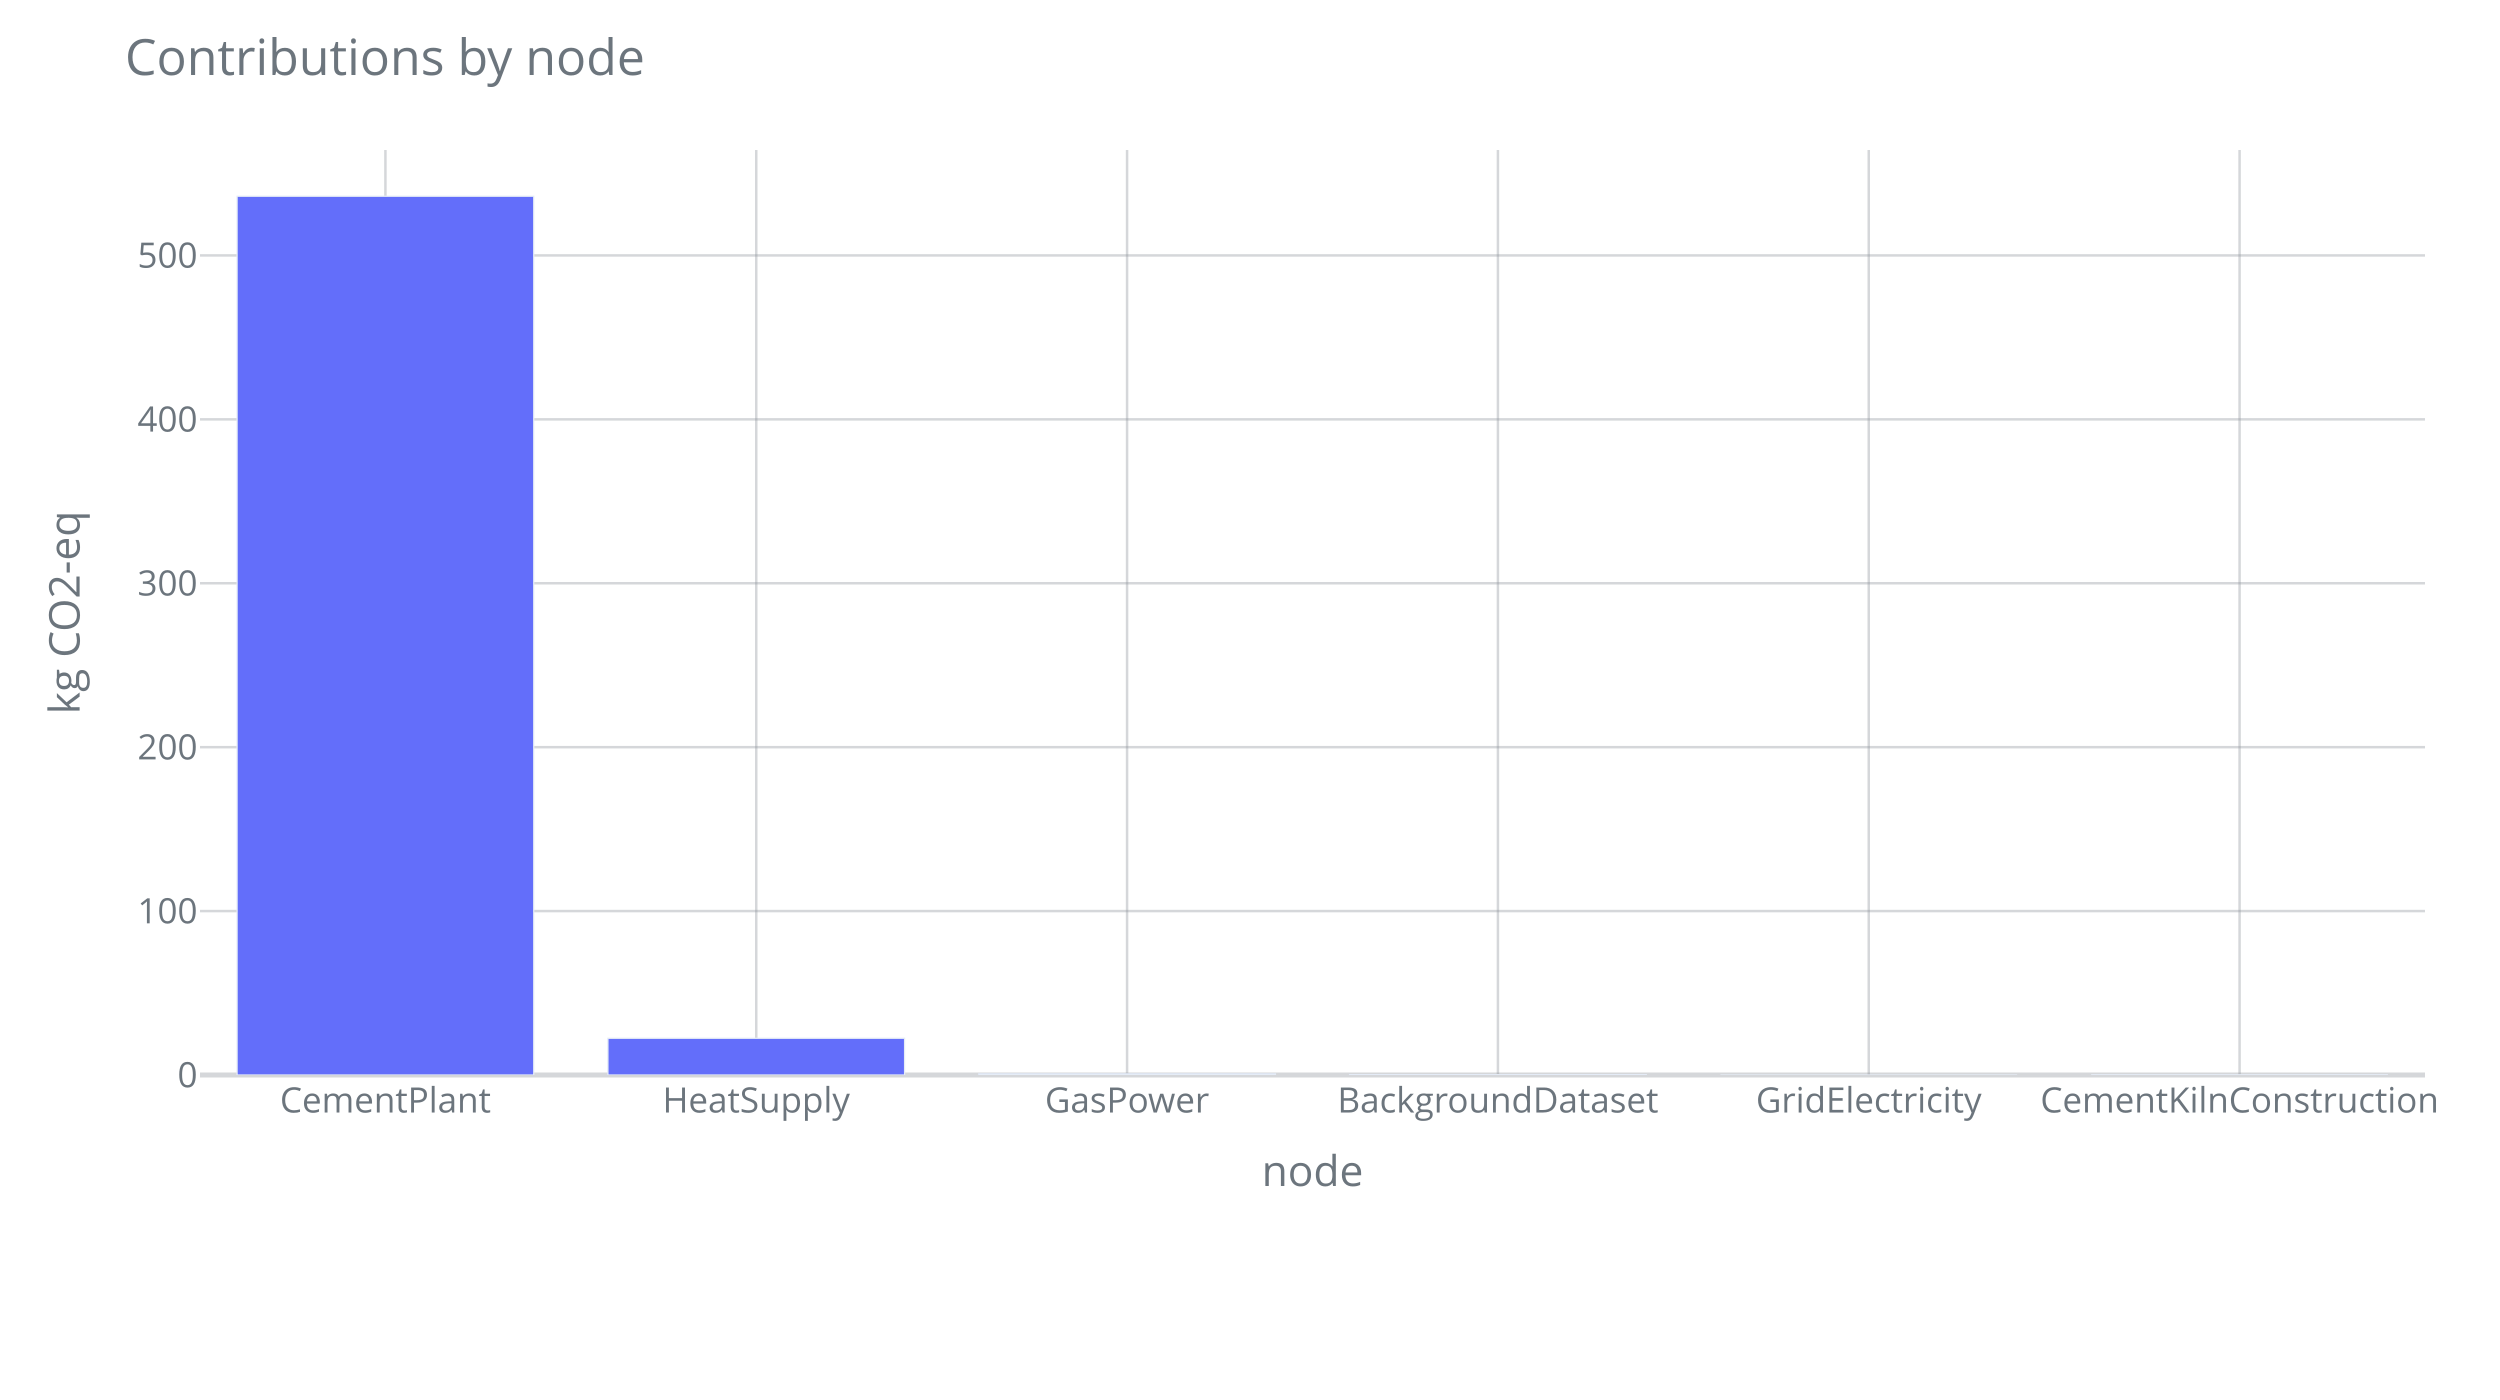
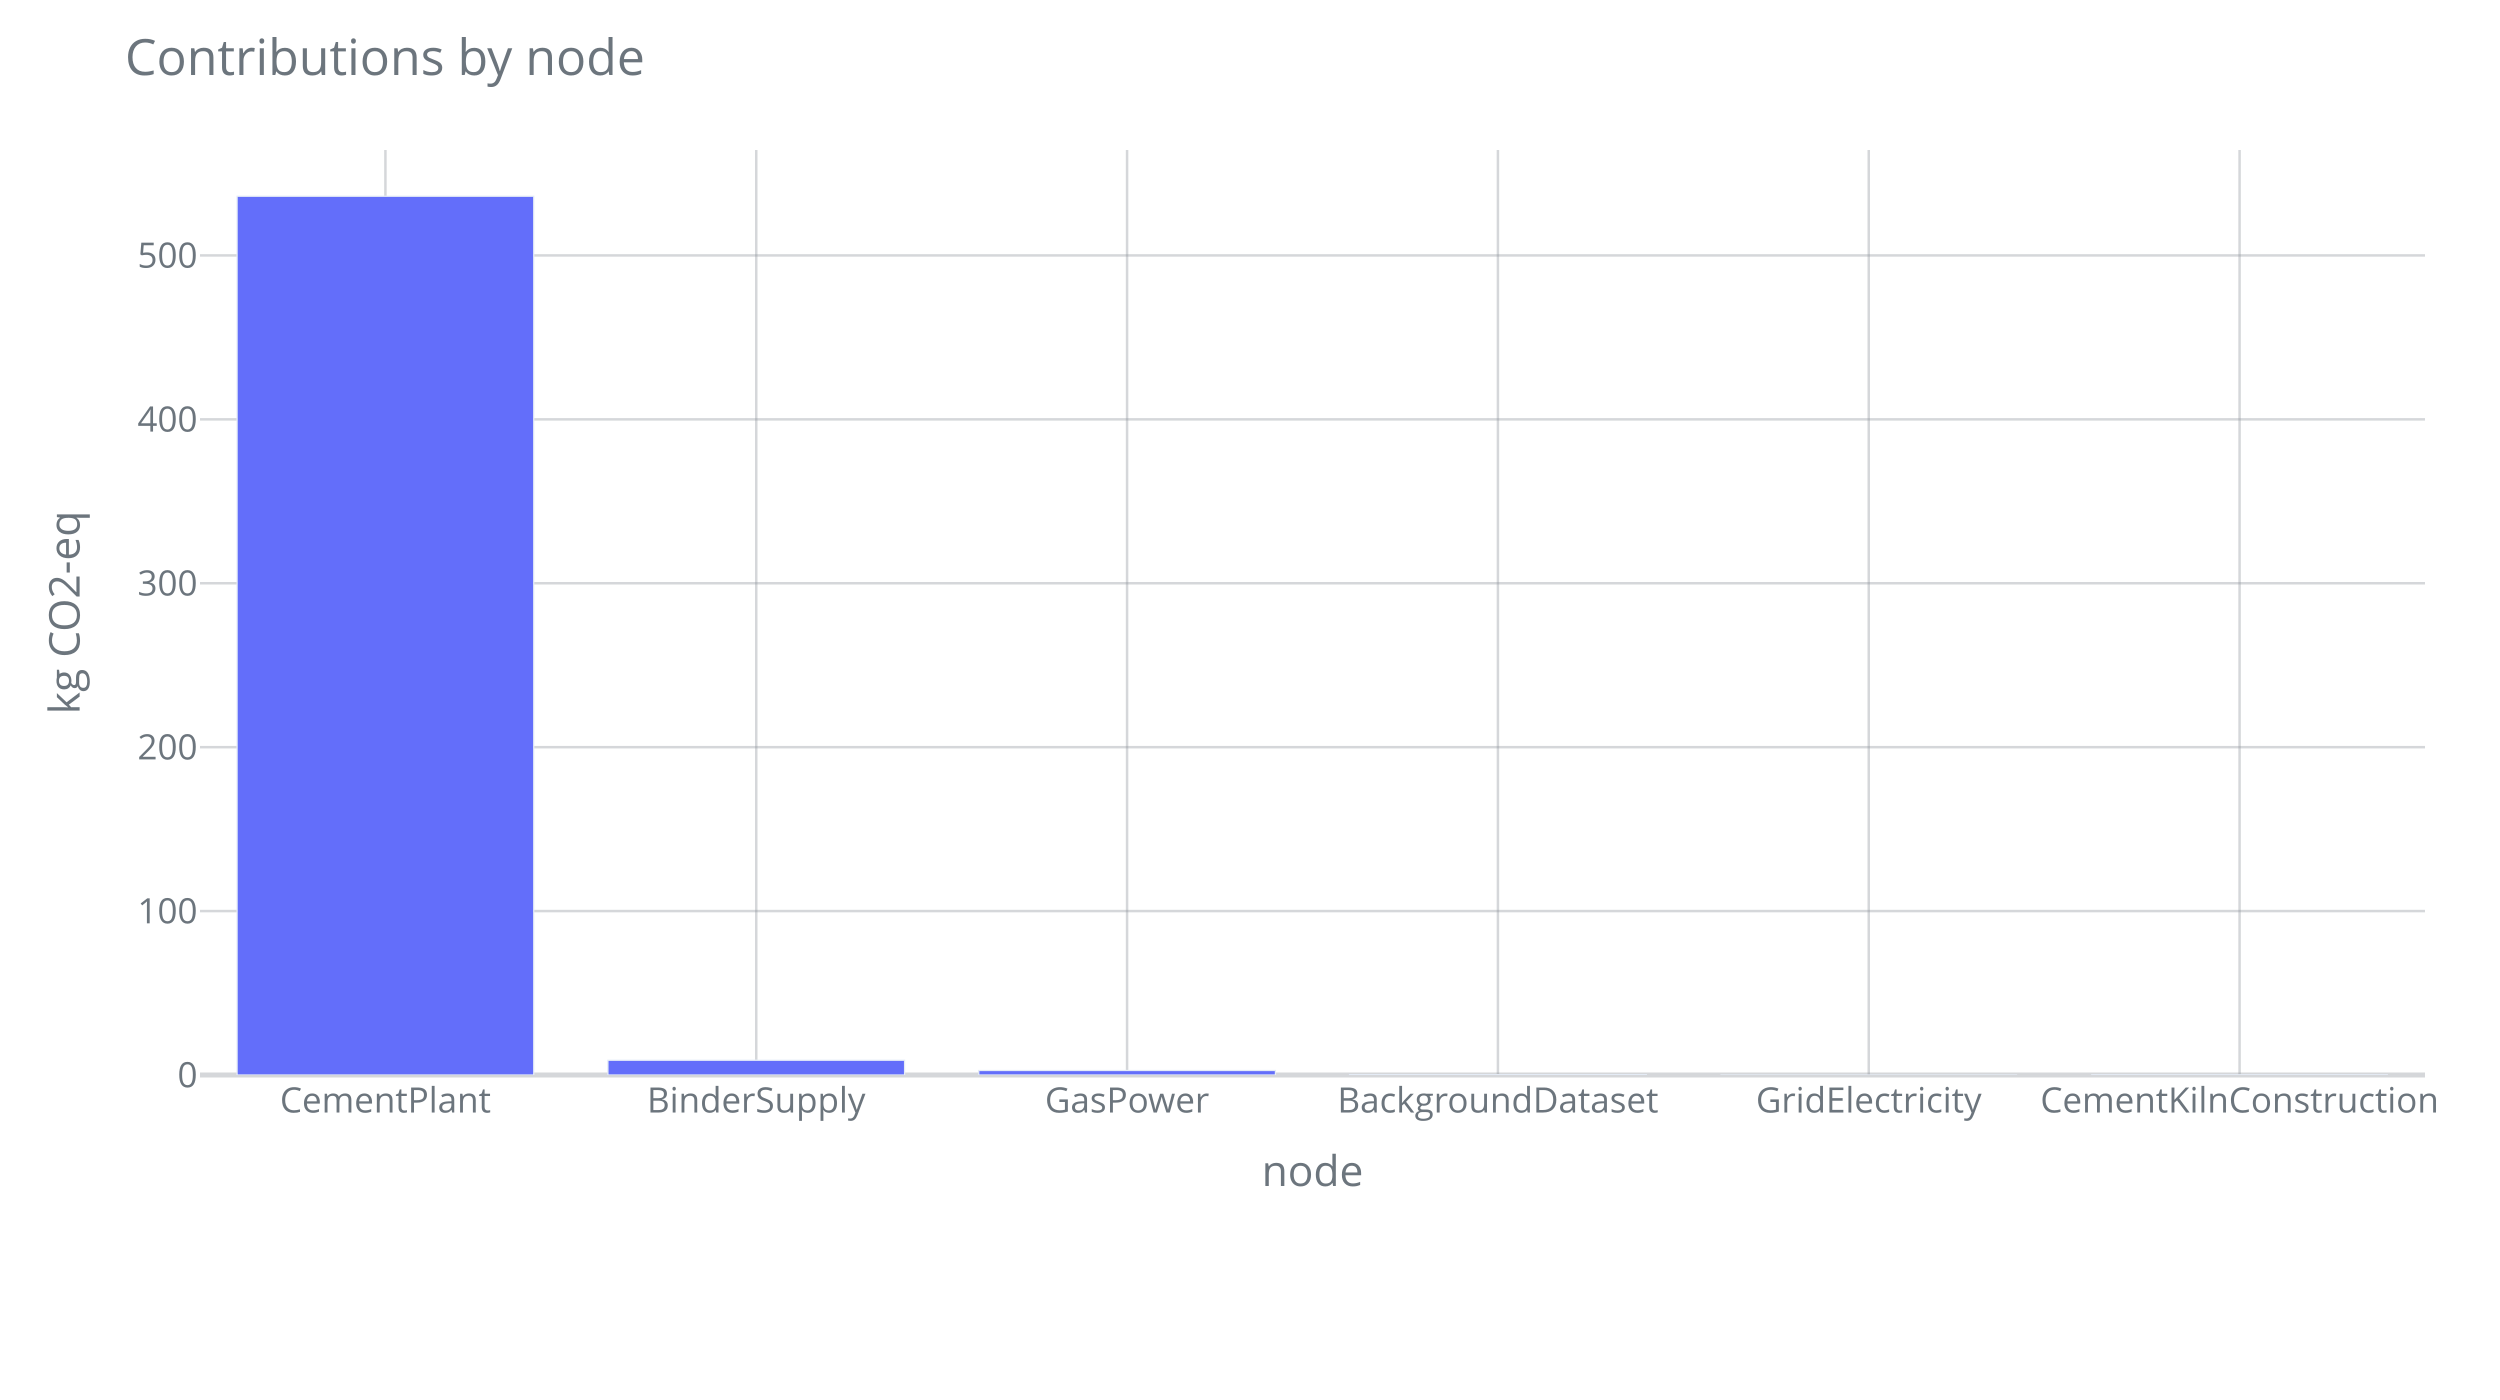
<svg xmlns="http://www.w3.org/2000/svg" class="main-svg" width="1000" height="560" style="" viewBox="0 0 1000 560">
  <rect x="0" y="0" width="1000" height="560" style="fill: rgb(0, 0, 0); fill-opacity: 0;" />
-   <defs id="defs-0a1eeb">
+   <defs id="defs-d0ed59">
    <g class="clips">
-       <clipPath id="clip0a1eebxyplot" class="plotclip">
+       <clipPath id="clipd0ed59xyplot" class="plotclip">
        <rect width="890" height="370" />
      </clipPath>
-       <clipPath class="axesclip" id="clip0a1eebx">
+       <clipPath class="axesclip" id="clipd0ed59x">
        <rect x="80" y="0" width="890" height="560" />
      </clipPath>
-       <clipPath class="axesclip" id="clip0a1eeby">
+       <clipPath class="axesclip" id="clipd0ed59y">
        <rect x="0" y="60" width="1000" height="370" />
      </clipPath>
-       <clipPath class="axesclip" id="clip0a1eebxy">
+       <clipPath class="axesclip" id="clipd0ed59xy">
        <rect x="80" y="60" width="890" height="370" />
      </clipPath>
    </g>
    <g class="gradients" />
    <g class="patterns" />
  </defs>
  <g class="bglayer">
    <rect class="bg" x="80" y="60" width="890" height="370" style="fill: rgb(0, 0, 0); fill-opacity: 0; stroke-width: 0;" />
  </g>
  <g class="layer-below">
    <g class="imagelayer" />
    <g class="shapelayer" />
  </g>
  <g class="cartesianlayer">
    <g class="subplot xy">
      <g class="layer-subplot">
        <g class="shapelayer" />
        <g class="imagelayer" />
      </g>
      <g class="minor-gridlayer">
        <g class="x" />
        <g class="y" />
      </g>
      <g class="gridlayer">
        <g class="x">
          <path class="xgrid crisp" transform="translate(154.17,0)" d="M0,60v370" style="stroke: rgb(134, 142, 150); stroke-opacity: 0.35; stroke-width: 1px;" />
          <path class="xgrid crisp" transform="translate(302.5,0)" d="M0,60v370" style="stroke: rgb(134, 142, 150); stroke-opacity: 0.35; stroke-width: 1px;" />
          <path class="xgrid crisp" transform="translate(450.83,0)" d="M0,60v370" style="stroke: rgb(134, 142, 150); stroke-opacity: 0.35; stroke-width: 1px;" />
          <path class="xgrid crisp" transform="translate(599.17,0)" d="M0,60v370" style="stroke: rgb(134, 142, 150); stroke-opacity: 0.35; stroke-width: 1px;" />
          <path class="xgrid crisp" transform="translate(747.5,0)" d="M0,60v370" style="stroke: rgb(134, 142, 150); stroke-opacity: 0.35; stroke-width: 1px;" />
          <path class="xgrid crisp" transform="translate(895.83,0)" d="M0,60v370" style="stroke: rgb(134, 142, 150); stroke-opacity: 0.35; stroke-width: 1px;" />
        </g>
        <g class="y">
          <path class="ygrid crisp" transform="translate(0,364.43)" d="M80,0h890" style="stroke: rgb(134, 142, 150); stroke-opacity: 0.35; stroke-width: 1px;" />
          <path class="ygrid crisp" transform="translate(0,298.87)" d="M80,0h890" style="stroke: rgb(134, 142, 150); stroke-opacity: 0.35; stroke-width: 1px;" />
          <path class="ygrid crisp" transform="translate(0,233.3)" d="M80,0h890" style="stroke: rgb(134, 142, 150); stroke-opacity: 0.35; stroke-width: 1px;" />
          <path class="ygrid crisp" transform="translate(0,167.74)" d="M80,0h890" style="stroke: rgb(134, 142, 150); stroke-opacity: 0.35; stroke-width: 1px;" />
          <path class="ygrid crisp" transform="translate(0,102.17)" d="M80,0h890" style="stroke: rgb(134, 142, 150); stroke-opacity: 0.35; stroke-width: 1px;" />
        </g>
      </g>
      <g class="zerolinelayer">
        <path class="yzl zl crisp" transform="translate(0,430)" d="M80,0h890" style="stroke: rgb(134, 142, 150); stroke-opacity: 0.35; stroke-width: 2px;" />
      </g>
      <g class="layer-between">
        <g class="shapelayer" />
        <g class="imagelayer" />
      </g>
      <path class="xlines-below" />
      <path class="ylines-below" />
      <g class="overlines-below" />
      <g class="xaxislayer-below" />
      <g class="yaxislayer-below" />
      <g class="overaxes-below" />
      <g class="overplot">
-         <g class="xy" transform="translate(80,60)" clip-path="url(#clip0a1eebxyplot)">
+         <g class="xy" transform="translate(80,60)" clip-path="url(#clipd0ed59xyplot)">
          <g class="barlayer mlayer">
            <g class="trace bars" style="opacity: 1;">
              <g class="points">
                <g class="point">
                  <path d="M14.83,370V18.5H133.5V370Z" style="vector-effect: none; opacity: 1; stroke-width: 0.5px; fill: rgb(99, 110, 250); fill-opacity: 1; stroke: rgb(229, 236, 246); stroke-opacity: 1;" />
                </g>
                <g class="point">
-                   <path d="M163.17,370V355.31H281.83V370Z" style="vector-effect: none; opacity: 1; stroke-width: 0.5px; fill: rgb(99, 110, 250); fill-opacity: 1; stroke: rgb(229, 236, 246); stroke-opacity: 1;" />
+                   <path d="M163.17,370V364.1H281.83V370Z" style="vector-effect: none; opacity: 1; stroke-width: 0.5px; fill: rgb(99, 110, 250); fill-opacity: 1; stroke: rgb(229, 236, 246); stroke-opacity: 1;" />
                </g>
                <g class="point">
-                   <path d="M311.5,370V369.55H430.17V370Z" style="vector-effect: none; opacity: 1; stroke-width: 0.5px; fill: rgb(99, 110, 250); fill-opacity: 1; stroke: rgb(229, 236, 246); stroke-opacity: 1;" />
+                   <path d="M311.5,370V368.2H430.17V370Z" style="vector-effect: none; opacity: 1; stroke-width: 0.5px; fill: rgb(99, 110, 250); fill-opacity: 1; stroke: rgb(229, 236, 246); stroke-opacity: 1;" />
                </g>
                <g class="point">
                  <path d="M459.83,370V369.99H578.5V370Z" style="vector-effect: none; opacity: 1; stroke-width: 0.5px; fill: rgb(99, 110, 250); fill-opacity: 1; stroke: rgb(229, 236, 246); stroke-opacity: 1;" />
                </g>
                <g class="point">
-                   <path d="M459.83,369.99V369.97H578.5V369.99Z" style="vector-effect: none; opacity: 1; stroke-width: 0.5px; fill: rgb(99, 110, 250); fill-opacity: 1; stroke: rgb(229, 236, 246); stroke-opacity: 1;" />
+                   <path d="M459.83,369.99V369.98H578.5V369.99Z" style="vector-effect: none; opacity: 1; stroke-width: 0.5px; fill: rgb(99, 110, 250); fill-opacity: 1; stroke: rgb(229, 236, 246); stroke-opacity: 1;" />
                </g>
                <g class="point">
-                   <path d="M459.83,369.97V369.97H578.5V369.97Z" style="vector-effect: none; opacity: 1; stroke-width: 0.5px; fill: rgb(99, 110, 250); fill-opacity: 1; stroke: rgb(229, 236, 246); stroke-opacity: 1;" />
+                   <path d="M459.83,369.98V369.97H578.5V369.98Z" style="vector-effect: none; opacity: 1; stroke-width: 0.5px; fill: rgb(99, 110, 250); fill-opacity: 1; stroke: rgb(229, 236, 246); stroke-opacity: 1;" />
                </g>
                <g class="point">
                  <path d="M459.83,369.97V369.96H578.5V369.97Z" style="vector-effect: none; opacity: 1; stroke-width: 0.5px; fill: rgb(99, 110, 250); fill-opacity: 1; stroke: rgb(229, 236, 246); stroke-opacity: 1;" />
                </g>
                <g class="point">
                  <path d="M608.17,370V370H726.83V370Z" style="vector-effect: none; opacity: 1; stroke-width: 0.5px; fill: rgb(99, 110, 250); fill-opacity: 1; stroke: rgb(229, 236, 246); stroke-opacity: 1;" />
                </g>
                <g class="point">
                  <path d="M756.5,370V370H875.17V370Z" style="vector-effect: none; opacity: 1; stroke-width: 0.5px; fill: rgb(99, 110, 250); fill-opacity: 1; stroke: rgb(229, 236, 246); stroke-opacity: 1;" />
                </g>
                <g class="point">
                  <path d="M756.5,370V370H875.17V370Z" style="vector-effect: none; opacity: 1; stroke-width: 0.5px; fill: rgb(99, 110, 250); fill-opacity: 1; stroke: rgb(229, 236, 246); stroke-opacity: 1;" />
                </g>
              </g>
            </g>
          </g>
        </g>
      </g>
      <g class="zerolinelayer-above" />
      <path class="xlines-above crisp" d="M0,0" style="fill: none;" />
      <path class="ylines-above crisp" d="M0,0" style="fill: none;" />
      <g class="overlines-above" />
      <g class="xaxislayer-above">
        <g class="xtick">
          <text text-anchor="middle" x="0" y="445" transform="translate(154.17,0)" style="font-family: 'Open Sans', verdana, arial, sans-serif; font-size: 14px; fill: rgb(108, 117, 125); fill-opacity: 1; white-space: pre;">CementPlant</text>
        </g>
        <g class="xtick">
-           <text text-anchor="middle" x="0" y="445" transform="translate(302.5,0)" style="font-family: 'Open Sans', verdana, arial, sans-serif; font-size: 14px; fill: rgb(108, 117, 125); fill-opacity: 1; white-space: pre;">HeatSupply</text>
+           <text text-anchor="middle" x="0" y="445" transform="translate(302.5,0)" style="font-family: 'Open Sans', verdana, arial, sans-serif; font-size: 14px; fill: rgb(108, 117, 125); fill-opacity: 1; white-space: pre;">BinderSupply</text>
        </g>
        <g class="xtick">
          <text text-anchor="middle" x="0" y="445" transform="translate(450.83,0)" style="font-family: 'Open Sans', verdana, arial, sans-serif; font-size: 14px; fill: rgb(108, 117, 125); fill-opacity: 1; white-space: pre;">GasPower</text>
        </g>
        <g class="xtick">
          <text text-anchor="middle" x="0" y="445" transform="translate(599.17,0)" style="font-family: 'Open Sans', verdana, arial, sans-serif; font-size: 14px; fill: rgb(108, 117, 125); fill-opacity: 1; white-space: pre;">BackgroundDataset</text>
        </g>
        <g class="xtick">
          <text text-anchor="middle" x="0" y="445" transform="translate(747.5,0)" style="font-family: 'Open Sans', verdana, arial, sans-serif; font-size: 14px; fill: rgb(108, 117, 125); fill-opacity: 1; white-space: pre;">GridElectricity</text>
        </g>
        <g class="xtick">
          <text text-anchor="middle" x="0" y="445" transform="translate(895.83,0)" style="font-family: 'Open Sans', verdana, arial, sans-serif; font-size: 14px; fill: rgb(108, 117, 125); fill-opacity: 1; white-space: pre;">CementKilnConstruction</text>
        </g>
      </g>
      <g class="yaxislayer-above">
        <g class="ytick">
          <text text-anchor="end" x="79" y="4.9" transform="translate(0,430)" style="font-family: 'Open Sans', verdana, arial, sans-serif; font-size: 14px; fill: rgb(108, 117, 125); fill-opacity: 1; white-space: pre;">0</text>
        </g>
        <g class="ytick">
          <text text-anchor="end" x="79" y="4.9" style="font-family: 'Open Sans', verdana, arial, sans-serif; font-size: 14px; fill: rgb(108, 117, 125); fill-opacity: 1; white-space: pre;" transform="translate(0,364.43)">100</text>
        </g>
        <g class="ytick">
          <text text-anchor="end" x="79" y="4.9" style="font-family: 'Open Sans', verdana, arial, sans-serif; font-size: 14px; fill: rgb(108, 117, 125); fill-opacity: 1; white-space: pre;" transform="translate(0,298.87)">200</text>
        </g>
        <g class="ytick">
          <text text-anchor="end" x="79" y="4.9" style="font-family: 'Open Sans', verdana, arial, sans-serif; font-size: 14px; fill: rgb(108, 117, 125); fill-opacity: 1; white-space: pre;" transform="translate(0,233.3)">300</text>
        </g>
        <g class="ytick">
          <text text-anchor="end" x="79" y="4.9" style="font-family: 'Open Sans', verdana, arial, sans-serif; font-size: 14px; fill: rgb(108, 117, 125); fill-opacity: 1; white-space: pre;" transform="translate(0,167.74)">400</text>
        </g>
        <g class="ytick">
          <text text-anchor="end" x="79" y="4.9" style="font-family: 'Open Sans', verdana, arial, sans-serif; font-size: 14px; fill: rgb(108, 117, 125); fill-opacity: 1; white-space: pre;" transform="translate(0,102.17)">500</text>
        </g>
      </g>
      <g class="overaxes-above" />
    </g>
  </g>
  <g class="polarlayer" />
  <g class="smithlayer" />
  <g class="ternarylayer" />
  <g class="geolayer" />
  <g class="funnelarealayer" />
  <g class="pielayer" />
  <g class="iciclelayer" />
  <g class="treemaplayer" />
  <g class="sunburstlayer" />
  <g class="glimages" />
-   <defs id="topdefs-0a1eeb">
+   <defs id="topdefs-d0ed59">
    <g class="clips" />
  </defs>
  <g class="layer-above">
    <g class="imagelayer" />
    <g class="shapelayer" />
  </g>
  <g class="infolayer">
    <g class="g-gtitle">
      <text class="gtitle" x="50" y="30" text-anchor="start" dy="0em" style="opacity: 1; font-family: 'Open Sans', verdana, arial, sans-serif; font-size: 20px; fill: rgb(108, 117, 125); fill-opacity: 1; white-space: pre;">Contributions by node</text>
    </g>
    <g class="g-xtitle">
      <text class="xtitle" x="525" y="474.4" text-anchor="middle" style="opacity: 1; font-family: 'Open Sans', verdana, arial, sans-serif; font-size: 17px; fill: rgb(108, 117, 125); fill-opacity: 1; white-space: pre;">node</text>
    </g>
    <g class="g-ytitle">
      <text class="ytitle" transform="rotate(-90,31.84687,245)" x="31.847" y="245" text-anchor="middle" style="opacity: 1; font-family: 'Open Sans', verdana, arial, sans-serif; font-size: 17px; fill: rgb(108, 117, 125); fill-opacity: 1; white-space: pre;">kg CO2-eq</text>
    </g>
  </g>
</svg>
